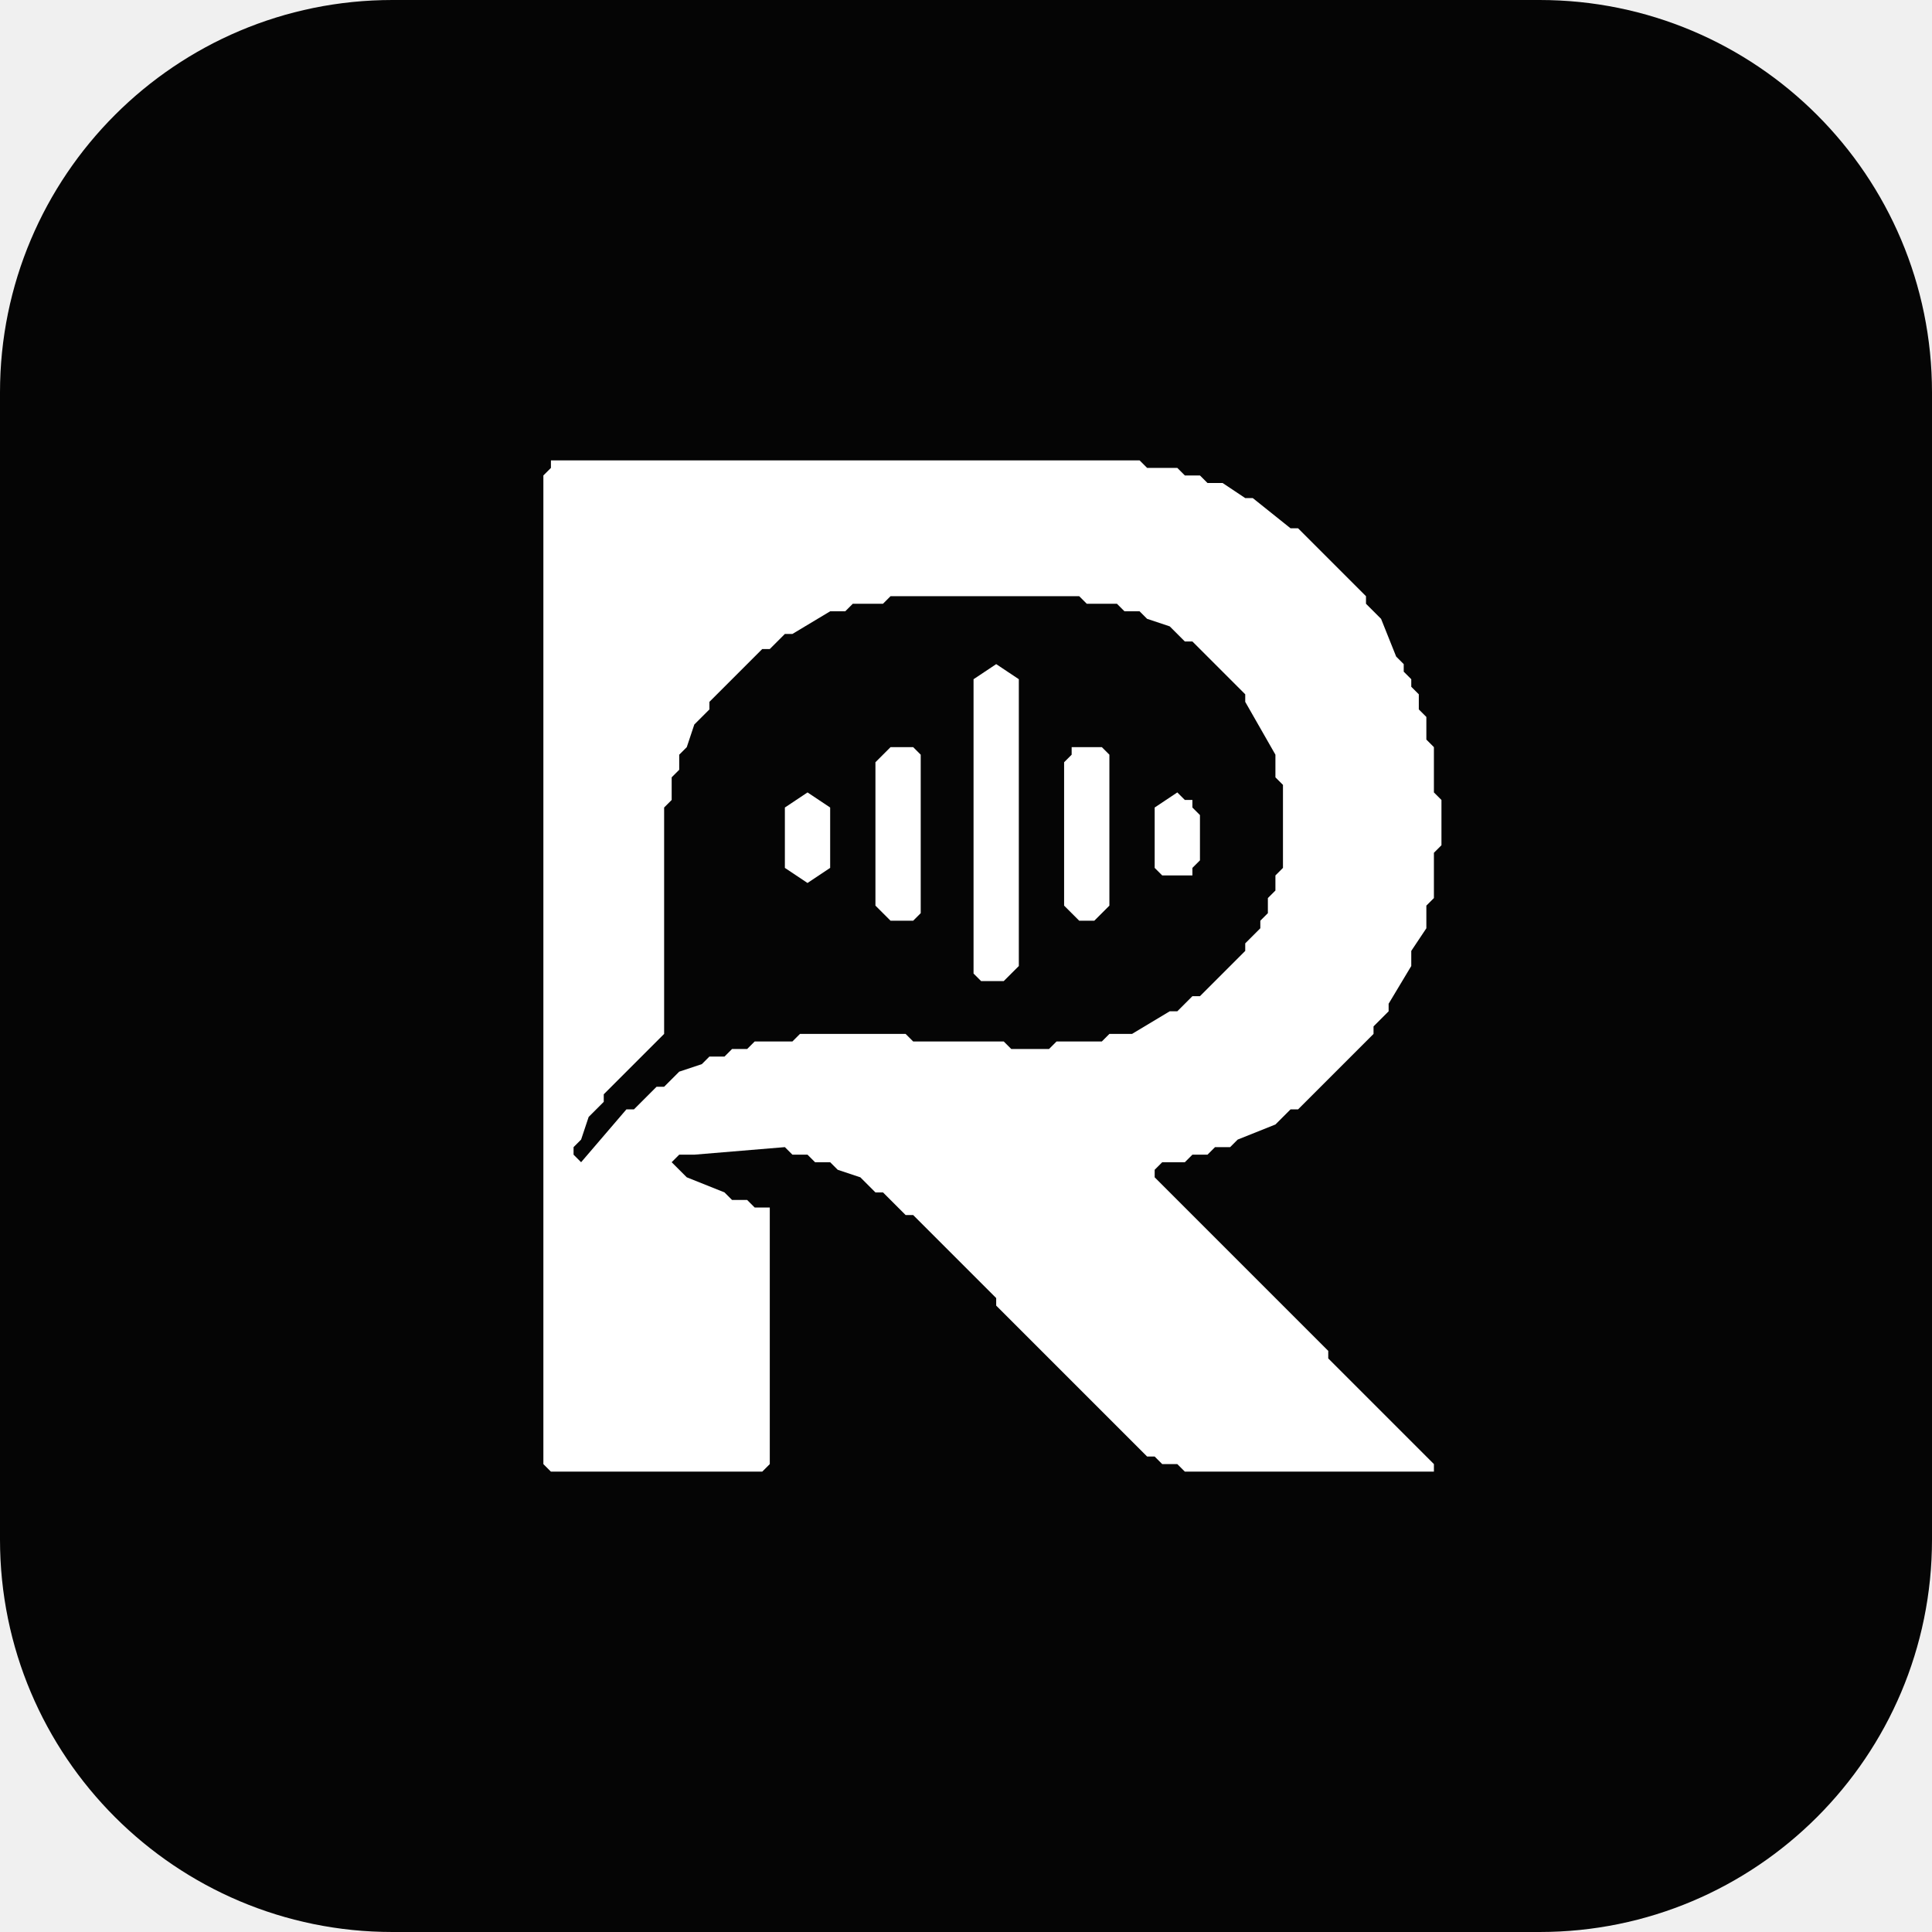
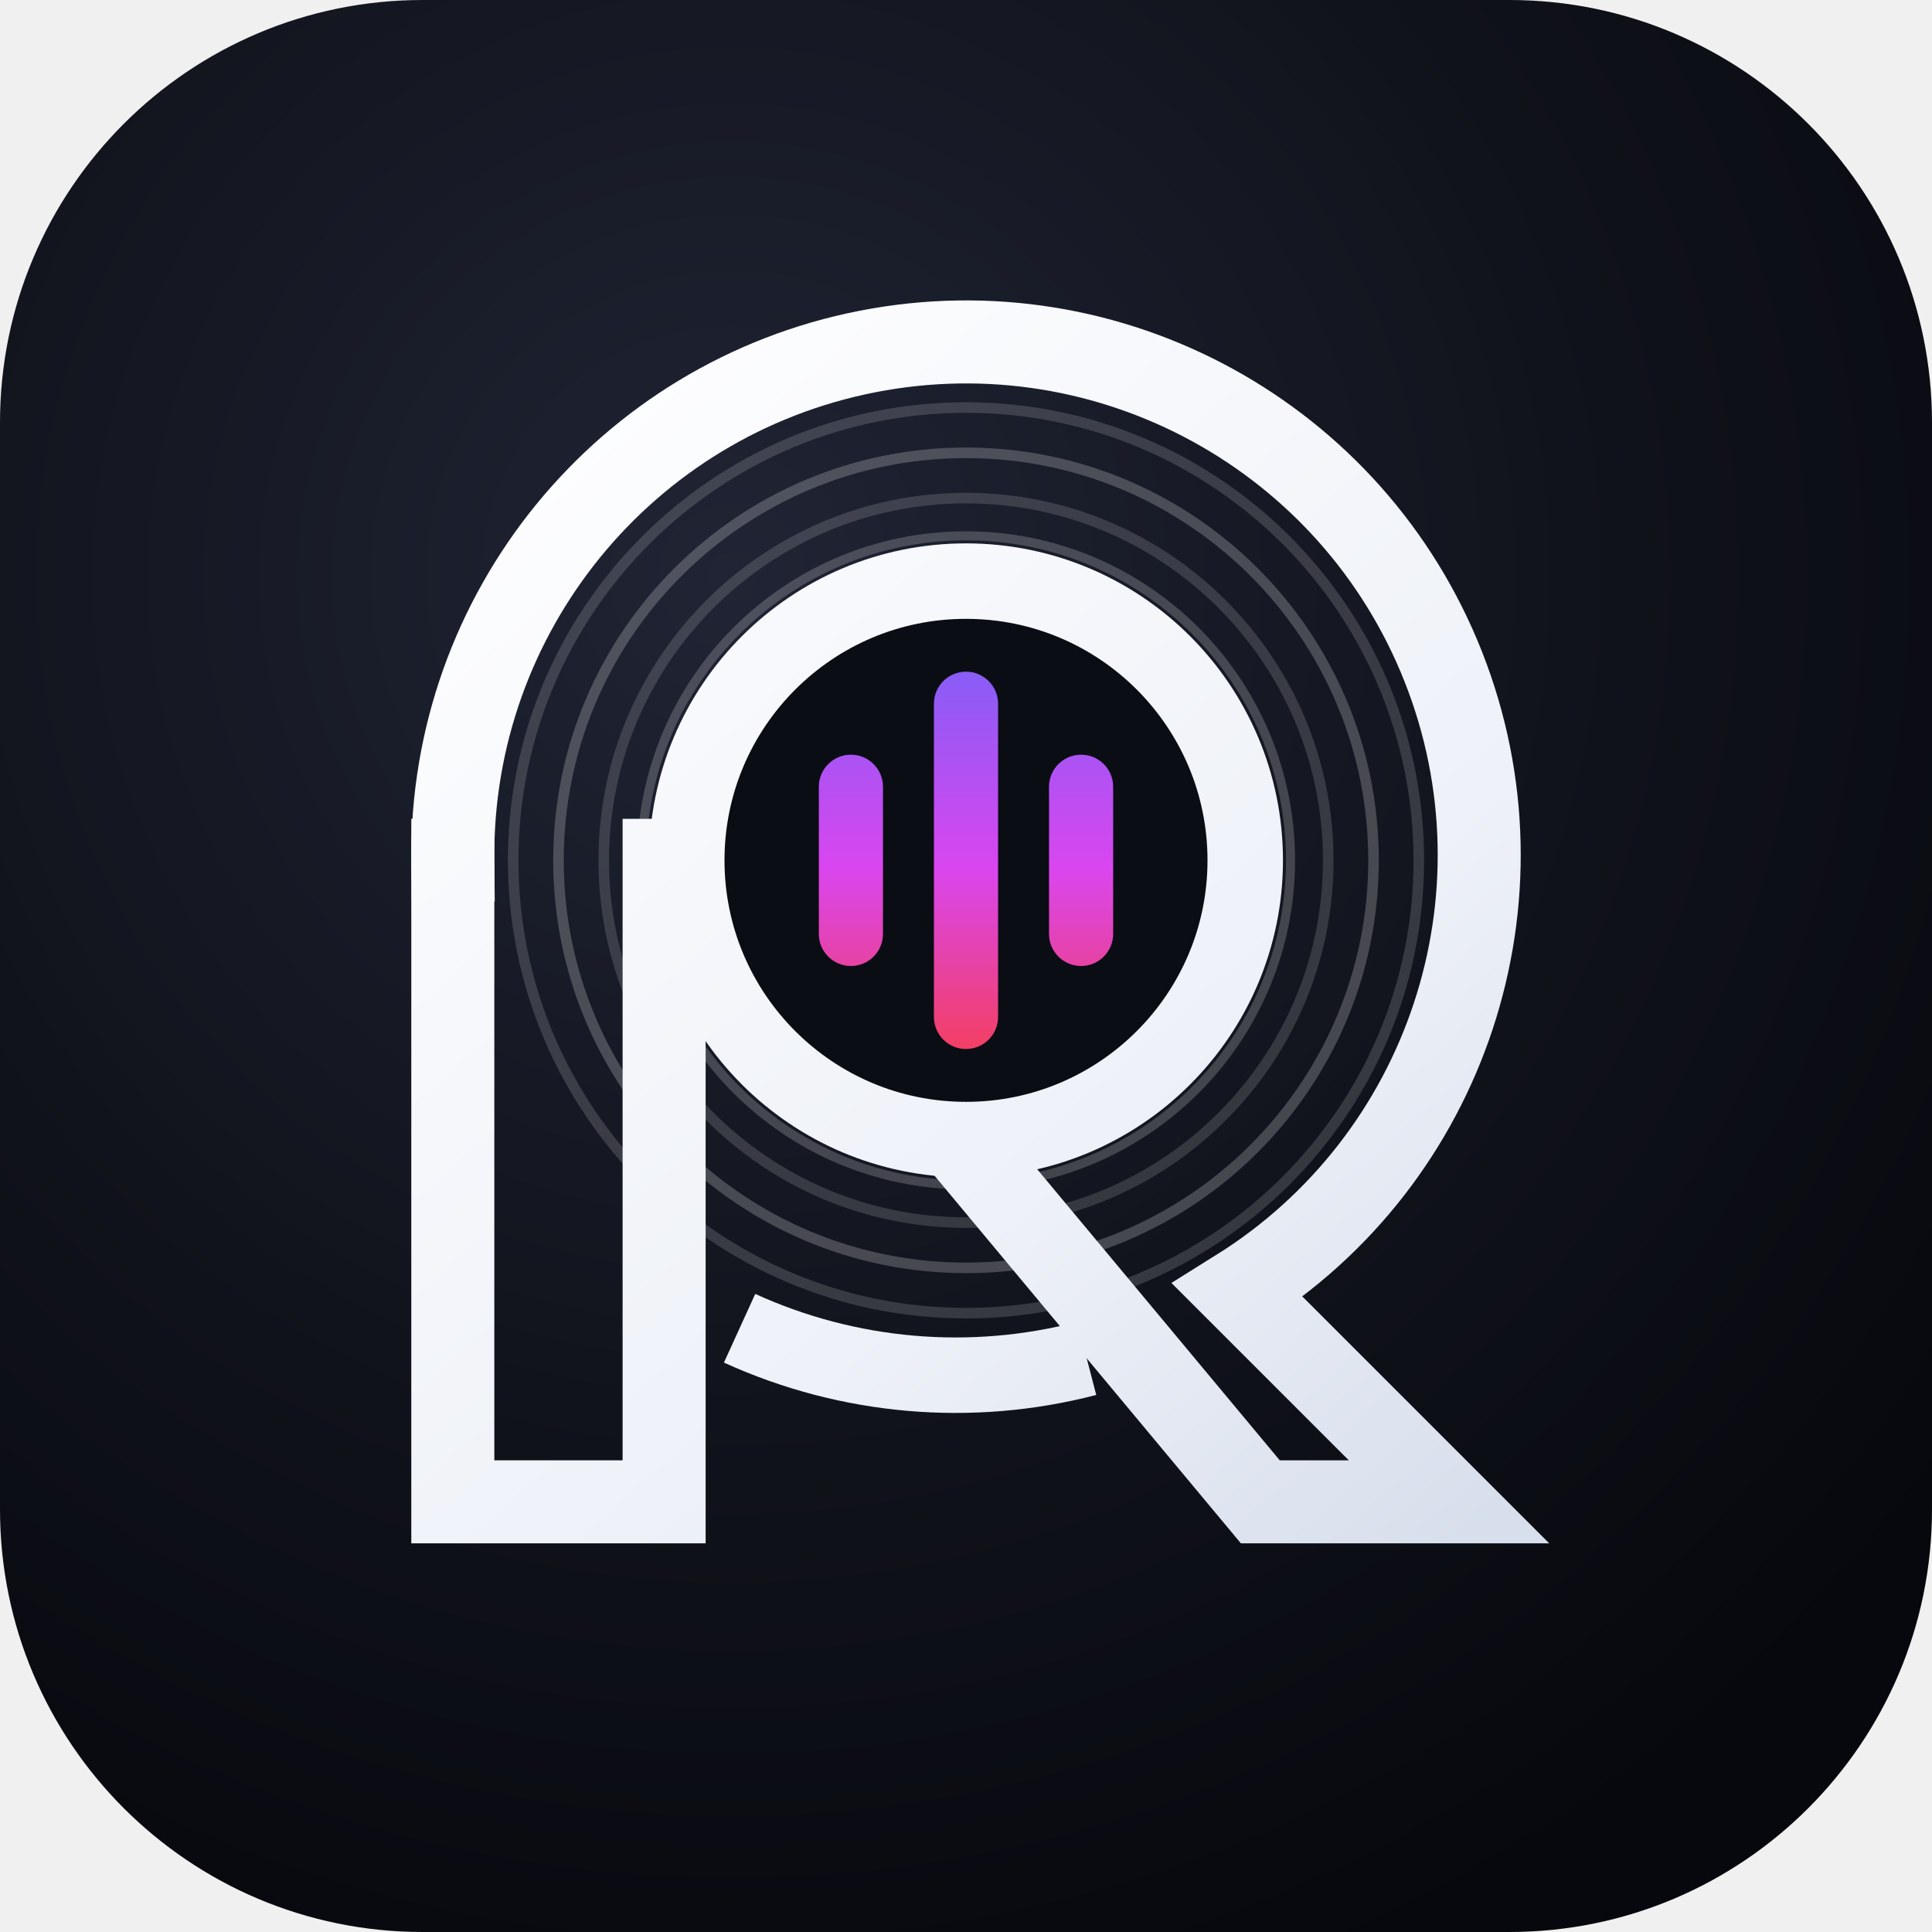
<svg xmlns="http://www.w3.org/2000/svg" viewBox="0 0 256 256">
-   <rect width="256" height="256" rx="52" fill="#050505" />
-   <path fill="#fff" fill-rule="evenodd" d="M73,61 L73,62 L72,63 L72,194 L73,195 L101,195 L102,194 L102,160 L100,160 L99,159 L97,159 L96,158 L91,156 L89,154 L90,153 L92,153 L104,152 L105,153 L107,153 L108,154 L110,154 L111,155 L114,156 L116,158 L117,158 L120,161 L121,161 L132,172 L132,173 L152,193 L153,193 L154,194 L156,194 L157,195 L190,195 L190,194 L176,180 L176,179 L153,156 L153,155 L154,154 L157,154 L158,153 L160,153 L161,152 L163,152 L164,151 L169,149 L171,147 L172,147 L182,137 L182,136 L184,134 L184,133 L187,128 L187,126 L189,123 L189,120 L190,119 L190,113 L191,112 L191,106 L190,105 L190,99 L189,98 L189,95 L188,94 L188,92 L187,91 L187,90 L186,89 L186,88 L185,87 L183,82 L181,80 L181,79 L172,70 L171,70 L166,66 L165,66 L162,64 L160,64 L159,63 L157,63 L156,62 L152,62 L151,61Z M165,92 L165,93 L169,100 L169,103 L170,104 L170,115 L169,116 L169,118 L168,119 L168,121 L167,122 L167,123 L165,125 L165,126 L159,132 L158,132 L156,134 L155,134 L150,137 L147,137 L146,138 L140,138 L139,139 L134,139 L133,138 L121,138 L120,137 L106,137 L105,138 L100,138 L99,139 L97,139 L96,140 L94,140 L93,141 L90,142 L88,144 L87,144 L84,147 L83,147 L77,154 L76,153 L76,152 L77,151 L78,148 L80,146 L80,145 L88,137 L88,107 L89,106 L89,103 L90,102 L90,100 L91,99 L92,96 L94,94 L94,93 L101,86 L102,86 L104,84 L105,84 L110,81 L112,81 L113,80 L117,80 L118,79 L143,79 L144,80 L148,80 L149,81 L151,81 L152,82 L155,83 L157,85 L158,85Z M156,105 L153,107 L153,115 L154,116 L158,116 L158,115 L159,114 L159,108 L158,107 L158,106 L157,106Z M107,105 L104,107 L104,115 L107,117 L110,115 L110,107Z M142,99 L142,100 L141,101 L141,120 L143,122 L145,122 L147,120 L147,100 L146,99Z M118,99 L116,101 L116,120 L118,122 L121,122 L122,121 L122,100 L121,99Z M132,88 L129,90 L129,129 L130,130 L133,130 L135,128 L135,90Z" />
+   <defs>
+     <radialGradient id="bg" cx="38%" cy="30%" r="78%">
+       <stop offset="0%" stop-color="#202434" />
+       <stop offset="55%" stop-color="#11131C" />
+       <stop offset="100%" stop-color="#07080D" />
+     </radialGradient>
+     <linearGradient id="eqGrad" x1="0" y1="90" x2="0" y2="140" gradientUnits="userSpaceOnUse">
+       <stop offset="0%" stop-color="#8B5CF6" />
+       <stop offset="50%" stop-color="#D946EF" />
+       <stop offset="100%" stop-color="#F43F5E" />
+     </linearGradient>
+     <linearGradient id="metal" x1="60" y1="46" x2="196" y2="202" gradientUnits="userSpaceOnUse">
+       <stop offset="0%" stop-color="#FFFFFF" />
+       <stop offset="65%" stop-color="#EEF1F8" />
+       <stop offset="100%" stop-color="#D8DFEC" />
+     </linearGradient>
+   </defs>
+   <rect width="256" height="256" rx="56" fill="url(#bg)" />
+   <g fill="none" stroke="#FFFFFF" stroke-linecap="round">
+     <circle cx="128" cy="114" r="60" stroke-width="1.4" stroke-opacity="0.16" />
+     <circle cx="128" cy="114" r="54" stroke-width="1.4" stroke-opacity="0.22" />
+     <circle cx="128" cy="114" r="48" stroke-width="1.4" stroke-opacity="0.15" />
+     <circle cx="128" cy="114" r="43" stroke-width="1.2" stroke-opacity="0.20" />
+   </g>
+   <path d="M98,176 A69,69 0 0 0 144,180" fill="none" stroke="url(#metal)" stroke-width="10" stroke-linecap="butt" />
+   <path fill="none" stroke="url(#metal)" stroke-width="11" stroke-linecap="square" stroke-linejoin="miter" d="M60,114 A68,68 0 1 1 164,171 L192,199 L167,199 L127,151" />
+   <path fill="none" stroke="url(#metal)" stroke-width="11" stroke-linecap="square" stroke-linejoin="miter" d="M60,114 L60,199 L88,199 L88,114" />
+   <circle cx="128" cy="114" r="37" fill="#0B0D14" stroke="url(#metal)" stroke-width="10" />
+   <rect x="108.5" y="100" width="8.5" height="28" rx="4.25" fill="url(#eqGrad)" />
+   <rect x="123.75" y="89" width="8.5" height="50" rx="4.25" fill="url(#eqGrad)" />
+   <rect x="139" y="100" width="8.5" height="28" rx="4.25" fill="url(#eqGrad)" />
</svg>
